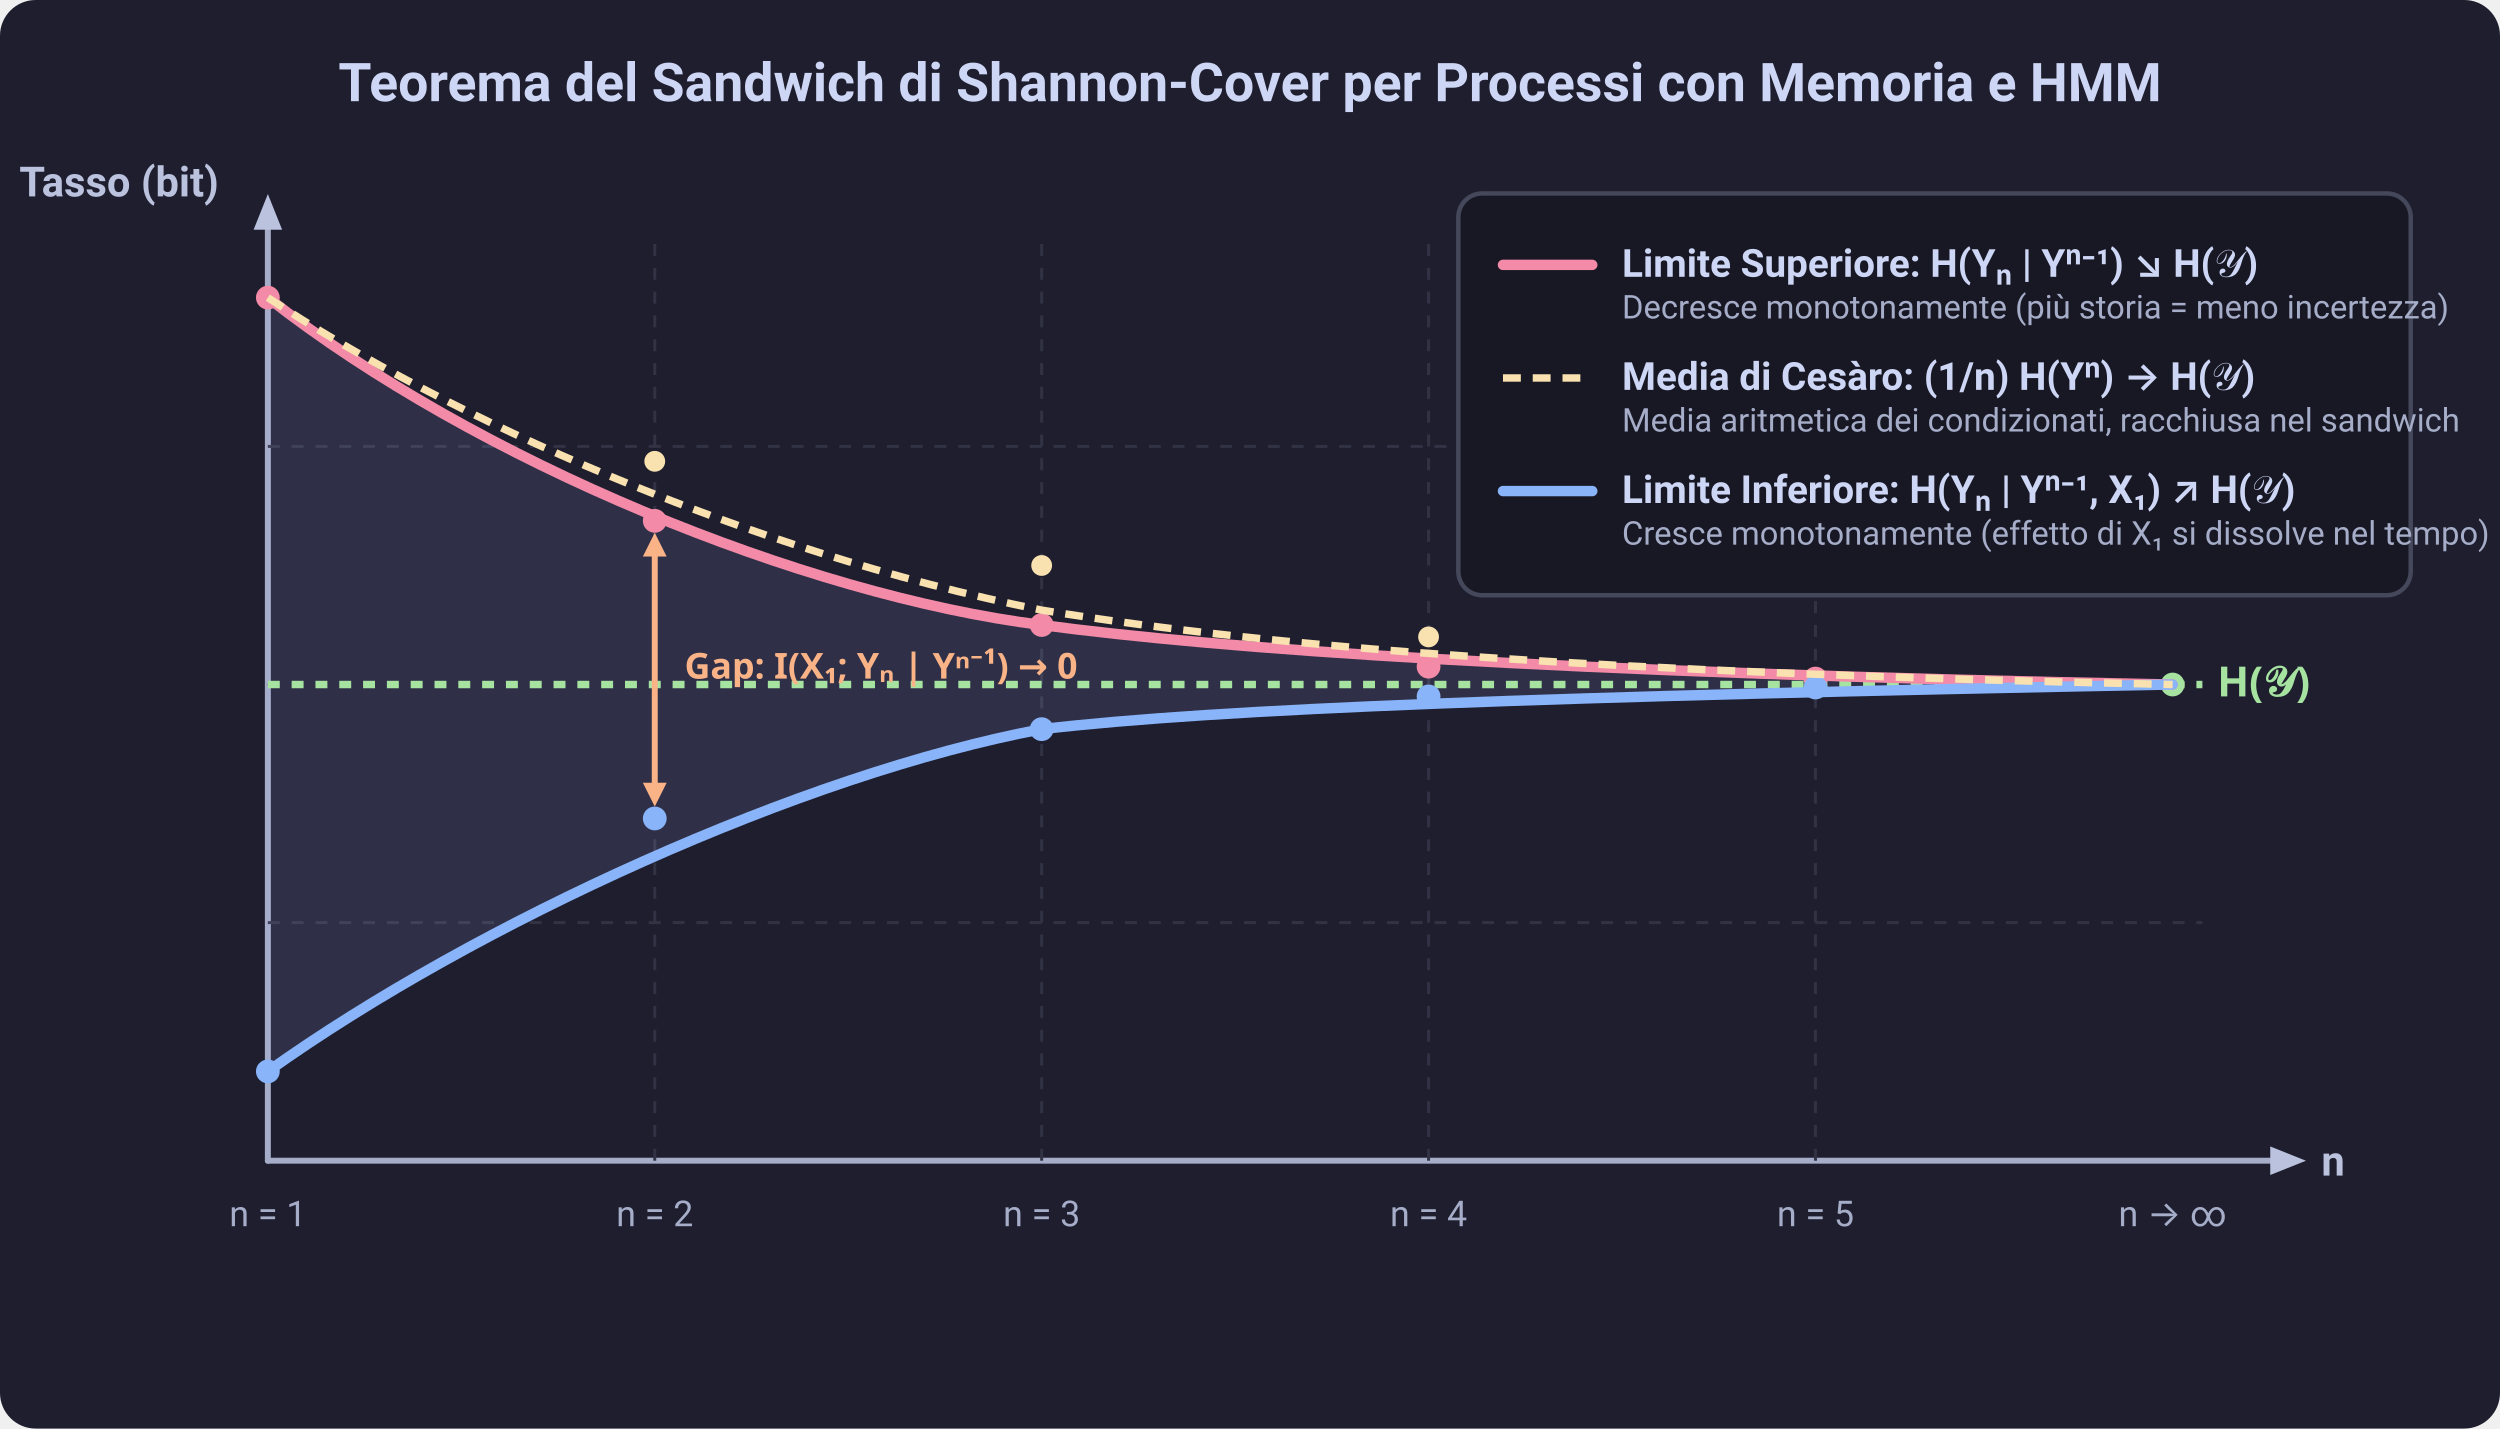
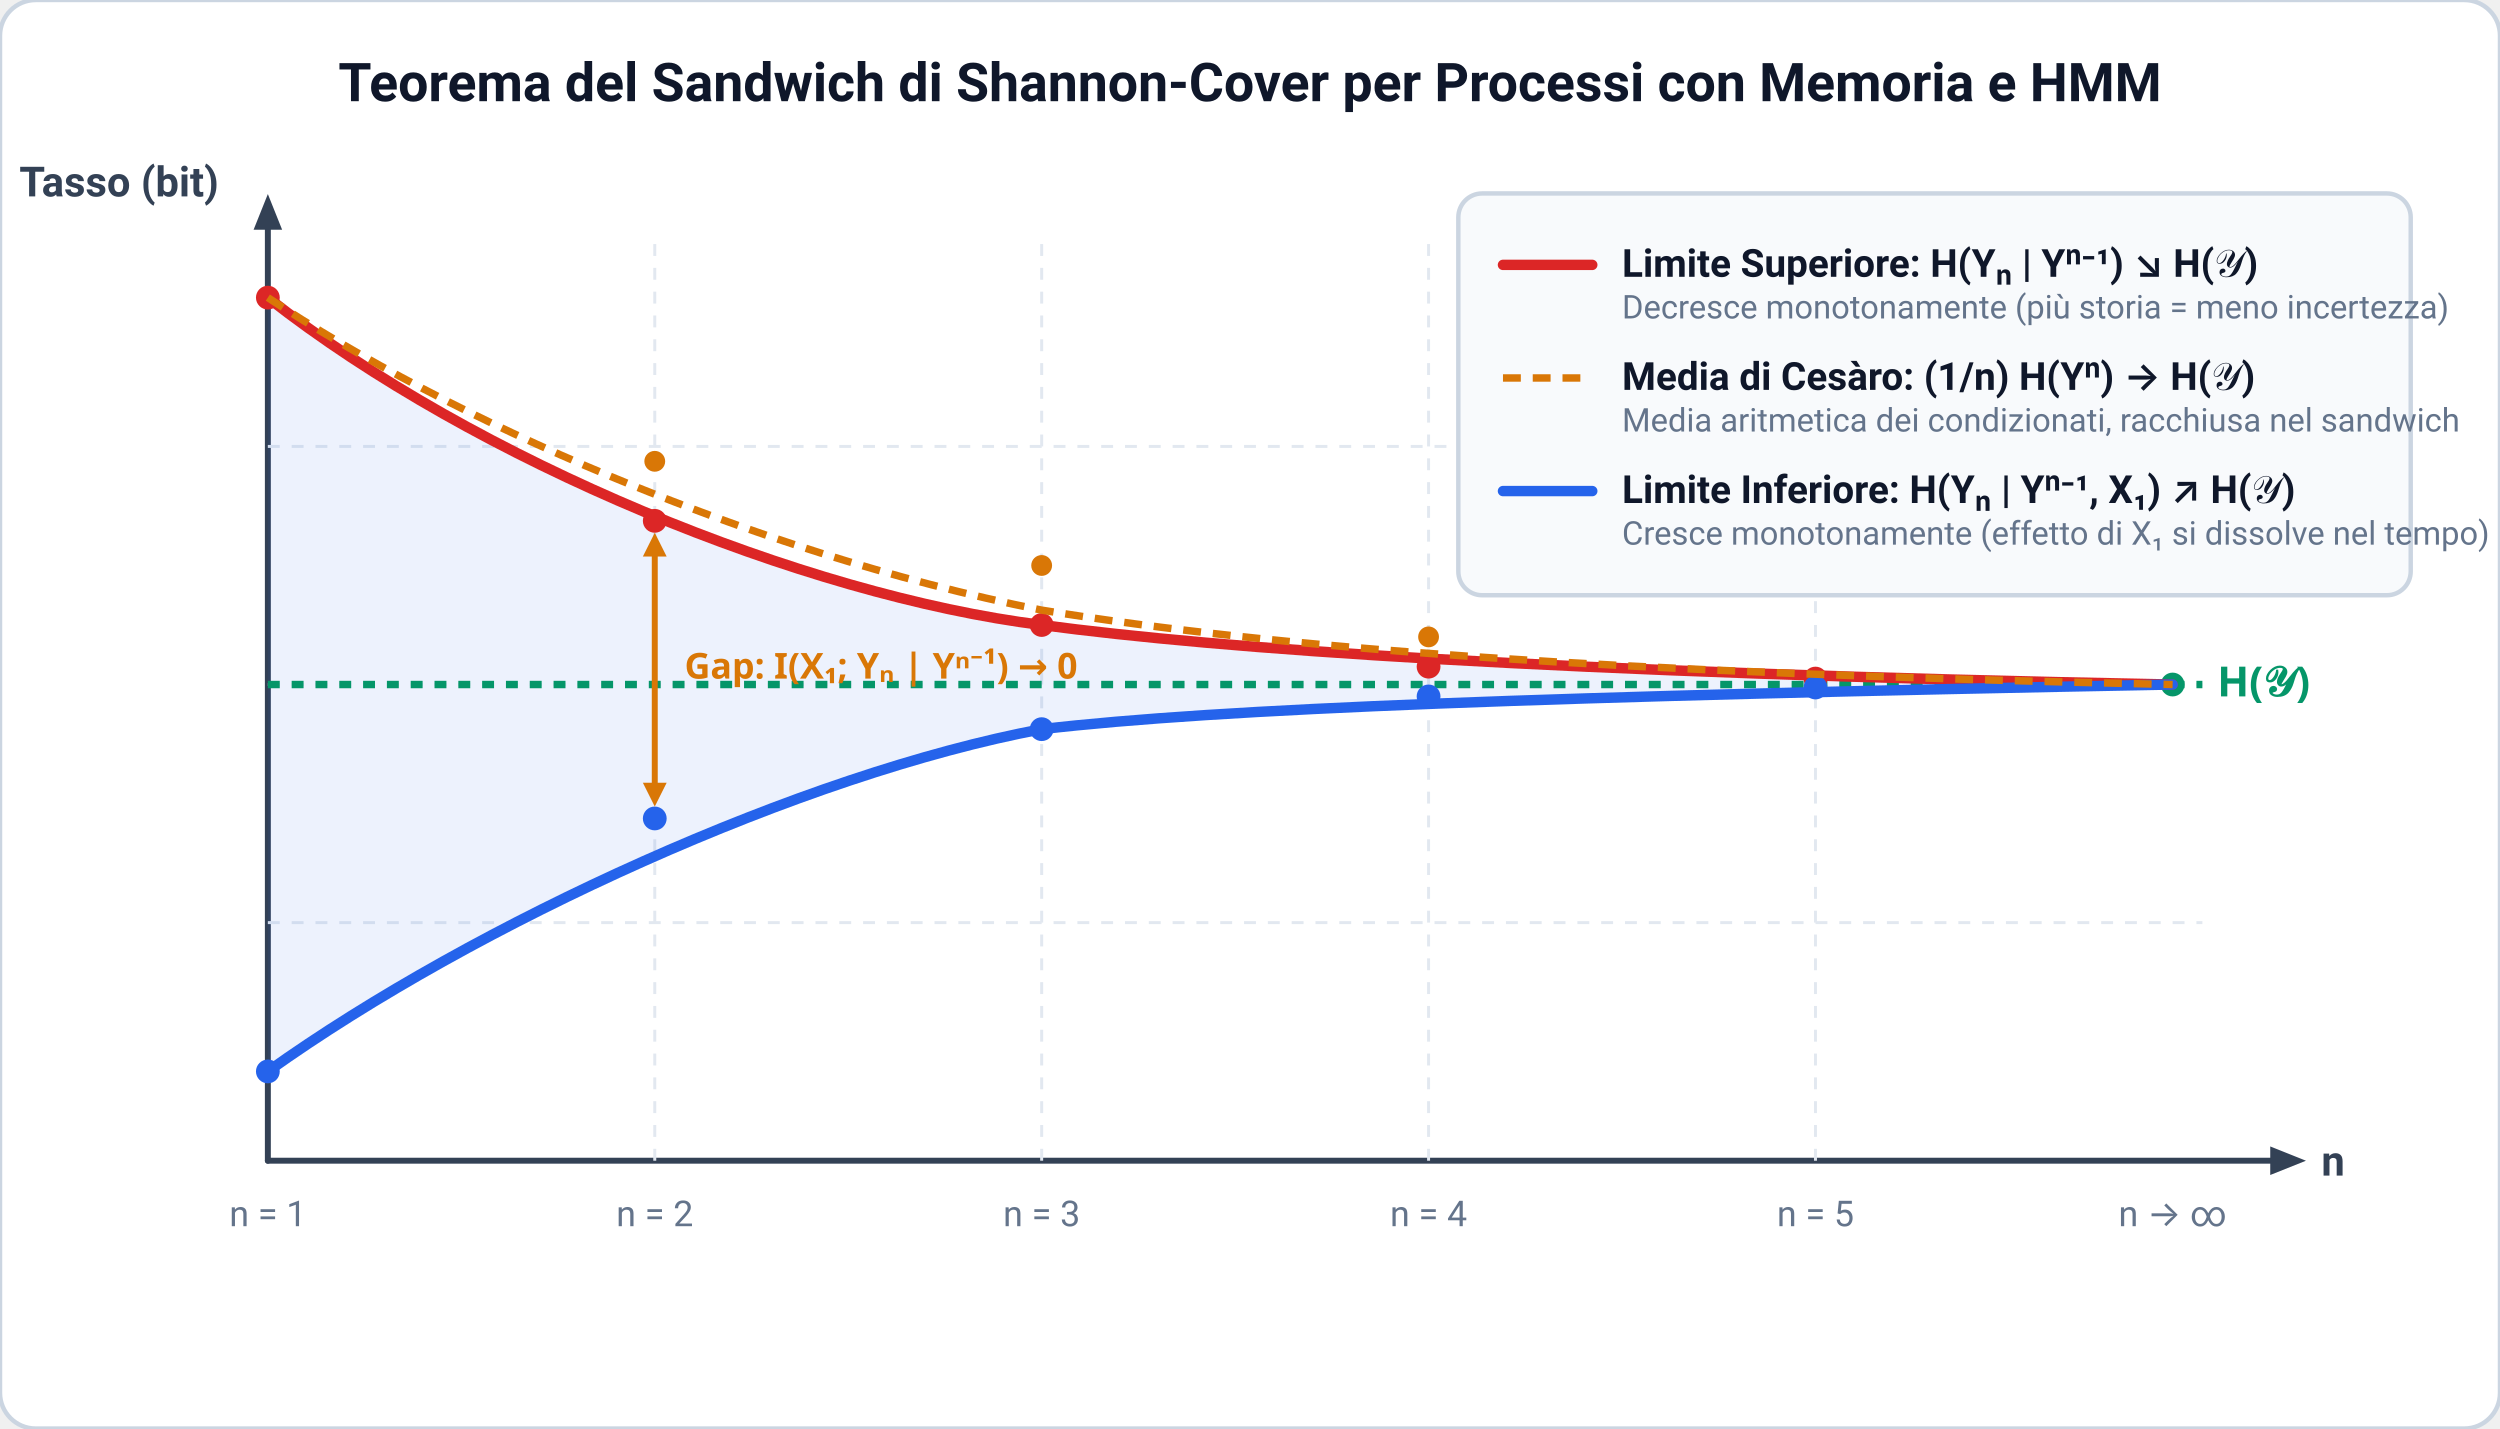
<svg xmlns="http://www.w3.org/2000/svg" viewBox="0 0 840 480" width="100%" height="100%">
  <defs>
    <style>
-       .bg { fill: #1e1e2e; }
-       .axis-line { stroke: #a6adc8; stroke-width: 2; stroke-linecap: round; }
-       .grid-line { stroke: #313244; stroke-width: 1; stroke-dasharray: 4 4; }
-       .upper-curve { fill: none; stroke: #f38ba8; stroke-width: 3.5; stroke-linecap: round; }
-       .lower-curve { fill: none; stroke: #89b4fa; stroke-width: 3.5; stroke-linecap: round; }
-       .cesaro-curve { fill: none; stroke: #f9e2af; stroke-width: 2.5; stroke-dasharray: 6 4; }
-       .asymptote-line { fill: none; stroke: #a6e3a1; stroke-width: 2.5; stroke-dasharray: 4 4; }
-       .sandwich-band { fill: rgba(180, 190, 254, 0.12); }
-       .label-title { font-family: system-ui, -apple-system, BlinkMacSystemFont, "Segoe UI", Roboto, sans-serif; font-size: 18px; font-weight: 700; fill: #cdd6f4; text-anchor: middle; }
-       .label-axis { font-family: system-ui, -apple-system, BlinkMacSystemFont, "Segoe UI", Roboto, sans-serif; font-size: 14px; font-weight: 600; fill: #bac2de; }
-       .label-tick { font-family: system-ui, -apple-system, BlinkMacSystemFont, "Segoe UI", Roboto, sans-serif; font-size: 12px; fill: #a6adc8; text-anchor: middle; }
-       .label-text { font-family: system-ui, -apple-system, BlinkMacSystemFont, "Segoe UI", Roboto, sans-serif; font-size: 13px; fill: #cdd6f4; }
-       .label-sub { font-family: system-ui, -apple-system, BlinkMacSystemFont, "Segoe UI", Roboto, sans-serif; font-size: 11px; fill: #a6adc8; }
-       .box-bg { fill: #181825; stroke: #45475a; stroke-width: 1.5; rx: 8; }
+       .bg { fill: #ffffff; stroke: #cbd5e1; stroke-width: 1.5; }
+       .axis-line { stroke: #334155; stroke-width: 2; stroke-linecap: round; }
+       .grid-line { stroke: #e2e8f0; stroke-width: 1; stroke-dasharray: 4 4; }
+       .upper-curve { fill: none; stroke: #dc2626; stroke-width: 3.5; stroke-linecap: round; }
+       .lower-curve { fill: none; stroke: #2563eb; stroke-width: 3.5; stroke-linecap: round; }
+       .cesaro-curve { fill: none; stroke: #d97706; stroke-width: 2.5; stroke-dasharray: 6 4; }
+       .asymptote-line { fill: none; stroke: #059669; stroke-width: 2.5; stroke-dasharray: 4 4; }
+       .sandwich-band { fill: rgba(37, 99, 235, 0.08); }
+       .label-title { font-family: system-ui, -apple-system, BlinkMacSystemFont, "Segoe UI", Roboto, sans-serif; font-size: 18px; font-weight: 700; fill: #0f172a; text-anchor: middle; }
+       .label-axis { font-family: system-ui, -apple-system, BlinkMacSystemFont, "Segoe UI", Roboto, sans-serif; font-size: 14px; font-weight: 600; fill: #334155; }
+       .label-tick { font-family: system-ui, -apple-system, BlinkMacSystemFont, "Segoe UI", Roboto, sans-serif; font-size: 12px; fill: #64748b; text-anchor: middle; }
+       .label-text { font-family: system-ui, -apple-system, BlinkMacSystemFont, "Segoe UI", Roboto, sans-serif; font-size: 13px; fill: #0f172a; }
+       .label-sub { font-family: system-ui, -apple-system, BlinkMacSystemFont, "Segoe UI", Roboto, sans-serif; font-size: 11px; fill: #64748b; }
+       .box-bg { fill: #f8fafc; stroke: #cbd5e1; stroke-width: 1.5; rx: 8; }
    </style>
    <marker id="arrow" viewBox="0 0 10 10" refX="6" refY="5" markerWidth="6" markerHeight="6" orient="auto-start-reverse">
-       <path d="M 0 1 L 10 5 L 0 9 z" fill="#bac2de" />
+       <path d="M 0 1 L 10 5 L 0 9 z" fill="#334155" />
    </marker>
  </defs>
  <rect width="840" height="480" rx="12" class="bg" />
  <text x="420" y="34" class="label-title">Teorema del Sandwich di Shannon-Cover per Processi con Memoria e HMM</text>
  <line x1="90" y1="390" x2="770" y2="390" class="axis-line" marker-end="url(#arrow)" />
  <line x1="90" y1="390" x2="90" y2="70" class="axis-line" marker-end="url(#arrow)" />
  <line x1="90" y1="310" x2="740" y2="310" class="grid-line" />
  <line x1="90" y1="230" x2="740" y2="230" class="grid-line" />
  <line x1="90" y1="150" x2="740" y2="150" class="grid-line" />
  <line x1="220" y1="390" x2="220" y2="80" class="grid-line" />
  <line x1="350" y1="390" x2="350" y2="80" class="grid-line" />
  <line x1="480" y1="390" x2="480" y2="80" class="grid-line" />
  <line x1="610" y1="390" x2="610" y2="80" class="grid-line" />
  <text x="90" y="412" class="label-tick">n = 1</text>
  <text x="220" y="412" class="label-tick">n = 2</text>
  <text x="350" y="412" class="label-tick">n = 3</text>
  <text x="480" y="412" class="label-tick">n = 4</text>
  <text x="610" y="412" class="label-tick">n = 5</text>
  <text x="730" y="412" class="label-tick">n → ∞</text>
  <text x="780" y="395" class="label-axis">n</text>
  <text x="40" y="66" class="label-axis" text-anchor="middle">Tasso (bit)</text>
  <path d="M 90 100             C 160 155, 270 200, 350 210            C 410 218, 520 226, 730 230            L 730 230            C 520 234, 410 238, 350 245            C 270 260, 160 310, 90 360            Z" class="sandwich-band" />
  <line x1="90" y1="230" x2="740" y2="230" class="asymptote-line" />
-   <circle cx="730" cy="230" r="4" fill="#a6e3a1" />
-   <text x="745" y="234" font-family="system-ui, sans-serif" font-size="14px" font-weight="700" fill="#a6e3a1">H(𝒴)</text>
+   <circle cx="730" cy="230" r="4" fill="#059669" />
+   <text x="745" y="234" font-family="system-ui, sans-serif" font-size="14px" font-weight="700" fill="#059669">H(𝒴)</text>
  <path d="M 90 100             C 160 155, 270 200, 350 210            C 410 218, 520 226, 730 230" class="upper-curve" />
-   <circle cx="90" cy="100" r="4" fill="#f38ba8" />
-   <circle cx="220" cy="175" r="4" fill="#f38ba8" />
-   <circle cx="350" cy="210" r="4" fill="#f38ba8" />
-   <circle cx="480" cy="224" r="4" fill="#f38ba8" />
-   <circle cx="610" cy="228" r="4" fill="#f38ba8" />
+   <circle cx="90" cy="100" r="4" fill="#dc2626" />
+   <circle cx="220" cy="175" r="4" fill="#dc2626" />
+   <circle cx="350" cy="210" r="4" fill="#dc2626" />
+   <circle cx="480" cy="224" r="4" fill="#dc2626" />
+   <circle cx="610" cy="228" r="4" fill="#dc2626" />
  <path d="M 90 360             C 160 310, 270 260, 350 245            C 410 238, 520 234, 730 230" class="lower-curve" />
-   <circle cx="90" cy="360" r="4" fill="#89b4fa" />
-   <circle cx="220" cy="275" r="4" fill="#89b4fa" />
-   <circle cx="350" cy="245" r="4" fill="#89b4fa" />
-   <circle cx="480" cy="234" r="4" fill="#89b4fa" />
-   <circle cx="610" cy="231" r="4" fill="#89b4fa" />
+   <circle cx="90" cy="360" r="4" fill="#2563eb" />
+   <circle cx="220" cy="275" r="4" fill="#2563eb" />
+   <circle cx="350" cy="245" r="4" fill="#2563eb" />
+   <circle cx="480" cy="234" r="4" fill="#2563eb" />
+   <circle cx="610" cy="231" r="4" fill="#2563eb" />
  <path d="M 90 100            C 150 140, 250 185, 350 205            C 430 218, 540 226, 730 230" class="cesaro-curve" />
-   <circle cx="220" cy="155" r="3.5" fill="#f9e2af" />
-   <circle cx="350" cy="190" r="3.5" fill="#f9e2af" />
-   <circle cx="480" cy="214" r="3.5" fill="#f9e2af" />
-   <line x1="220" y1="183" x2="220" y2="267" stroke="#fab387" stroke-width="2" />
-   <polygon points="216,187 220,179 224,187" fill="#fab387" />
-   <polygon points="216,263 220,271 224,263" fill="#fab387" />
-   <text x="230" y="228" font-family="system-ui, sans-serif" font-size="12px" font-weight="600" fill="#fab387">Gap: I(X₁; Yₙ | Yⁿ⁻¹) → 0</text>
+   <circle cx="220" cy="155" r="3.5" fill="#d97706" />
+   <circle cx="350" cy="190" r="3.5" fill="#d97706" />
+   <circle cx="480" cy="214" r="3.5" fill="#d97706" />
+   <line x1="220" y1="183" x2="220" y2="267" stroke="#d97706" stroke-width="2" />
+   <polygon points="216,187 220,179 224,187" fill="#d97706" />
+   <polygon points="216,263 220,271 224,263" fill="#d97706" />
+   <text x="230" y="228" font-family="system-ui, sans-serif" font-size="12px" font-weight="600" fill="#d97706">Gap: I(X₁; Yₙ | Yⁿ⁻¹) → 0</text>
  <g transform="translate(490, 65)">
    <rect width="320" height="135" class="box-bg" />
    <line x1="15" y1="24" x2="45" y2="24" class="upper-curve" />
    <text x="55" y="28" class="label-text" font-weight="600">Limite Superiore: H(Yₙ | Yⁿ⁻¹) ↘ H(𝒴)</text>
    <text x="55" y="42" class="label-sub">Decresce monotonamente (più storia = meno incertezza)</text>
    <line x1="15" y1="62" x2="45" y2="62" class="cesaro-curve" />
    <text x="55" y="66" class="label-text" font-weight="600">Media di Cesàro: (1/n) H(Yⁿ) → H(𝒴)</text>
    <text x="55" y="80" class="label-sub">Media aritmetica dei condizionati, racchiusa nel sandwich</text>
    <line x1="15" y1="100" x2="45" y2="100" class="lower-curve" />
    <text x="55" y="104" class="label-text" font-weight="600">Limite Inferiore: H(Yₙ | Yⁿ⁻¹, X₁) ↗ H(𝒴)</text>
    <text x="55" y="118" class="label-sub">Cresce monotonamente (effetto di X₁ si dissolve nel tempo)</text>
  </g>
</svg>
